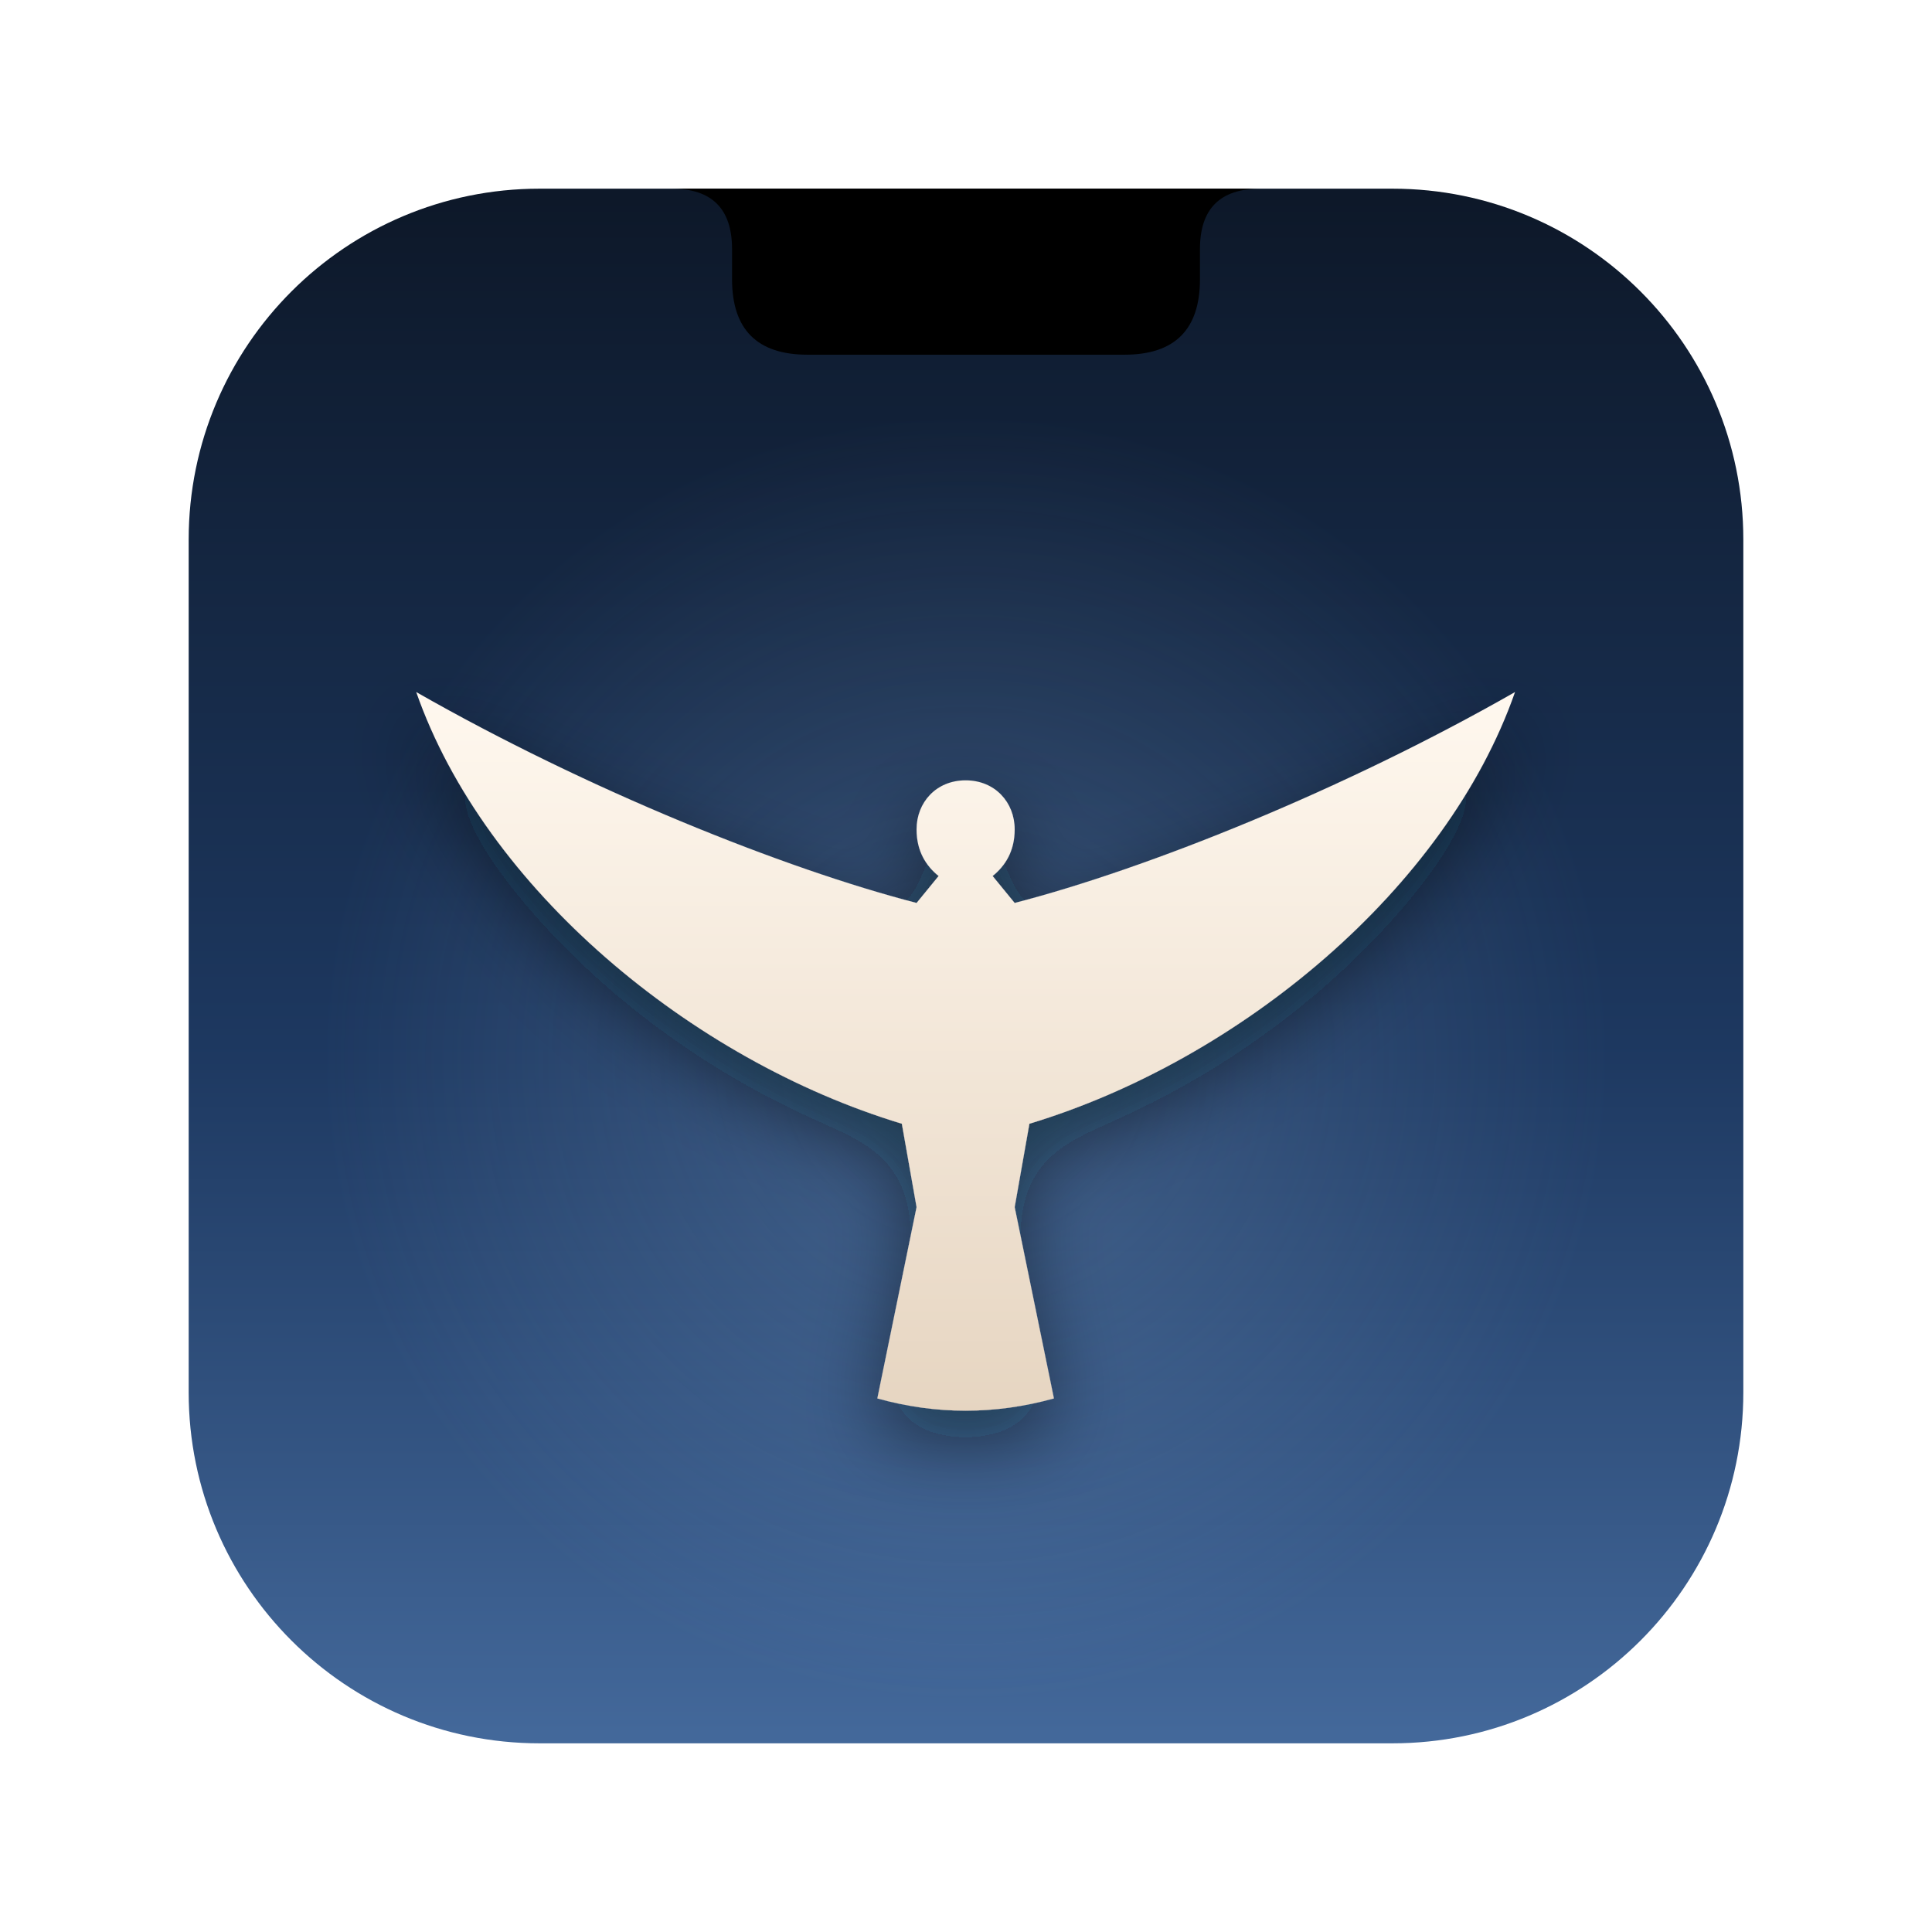
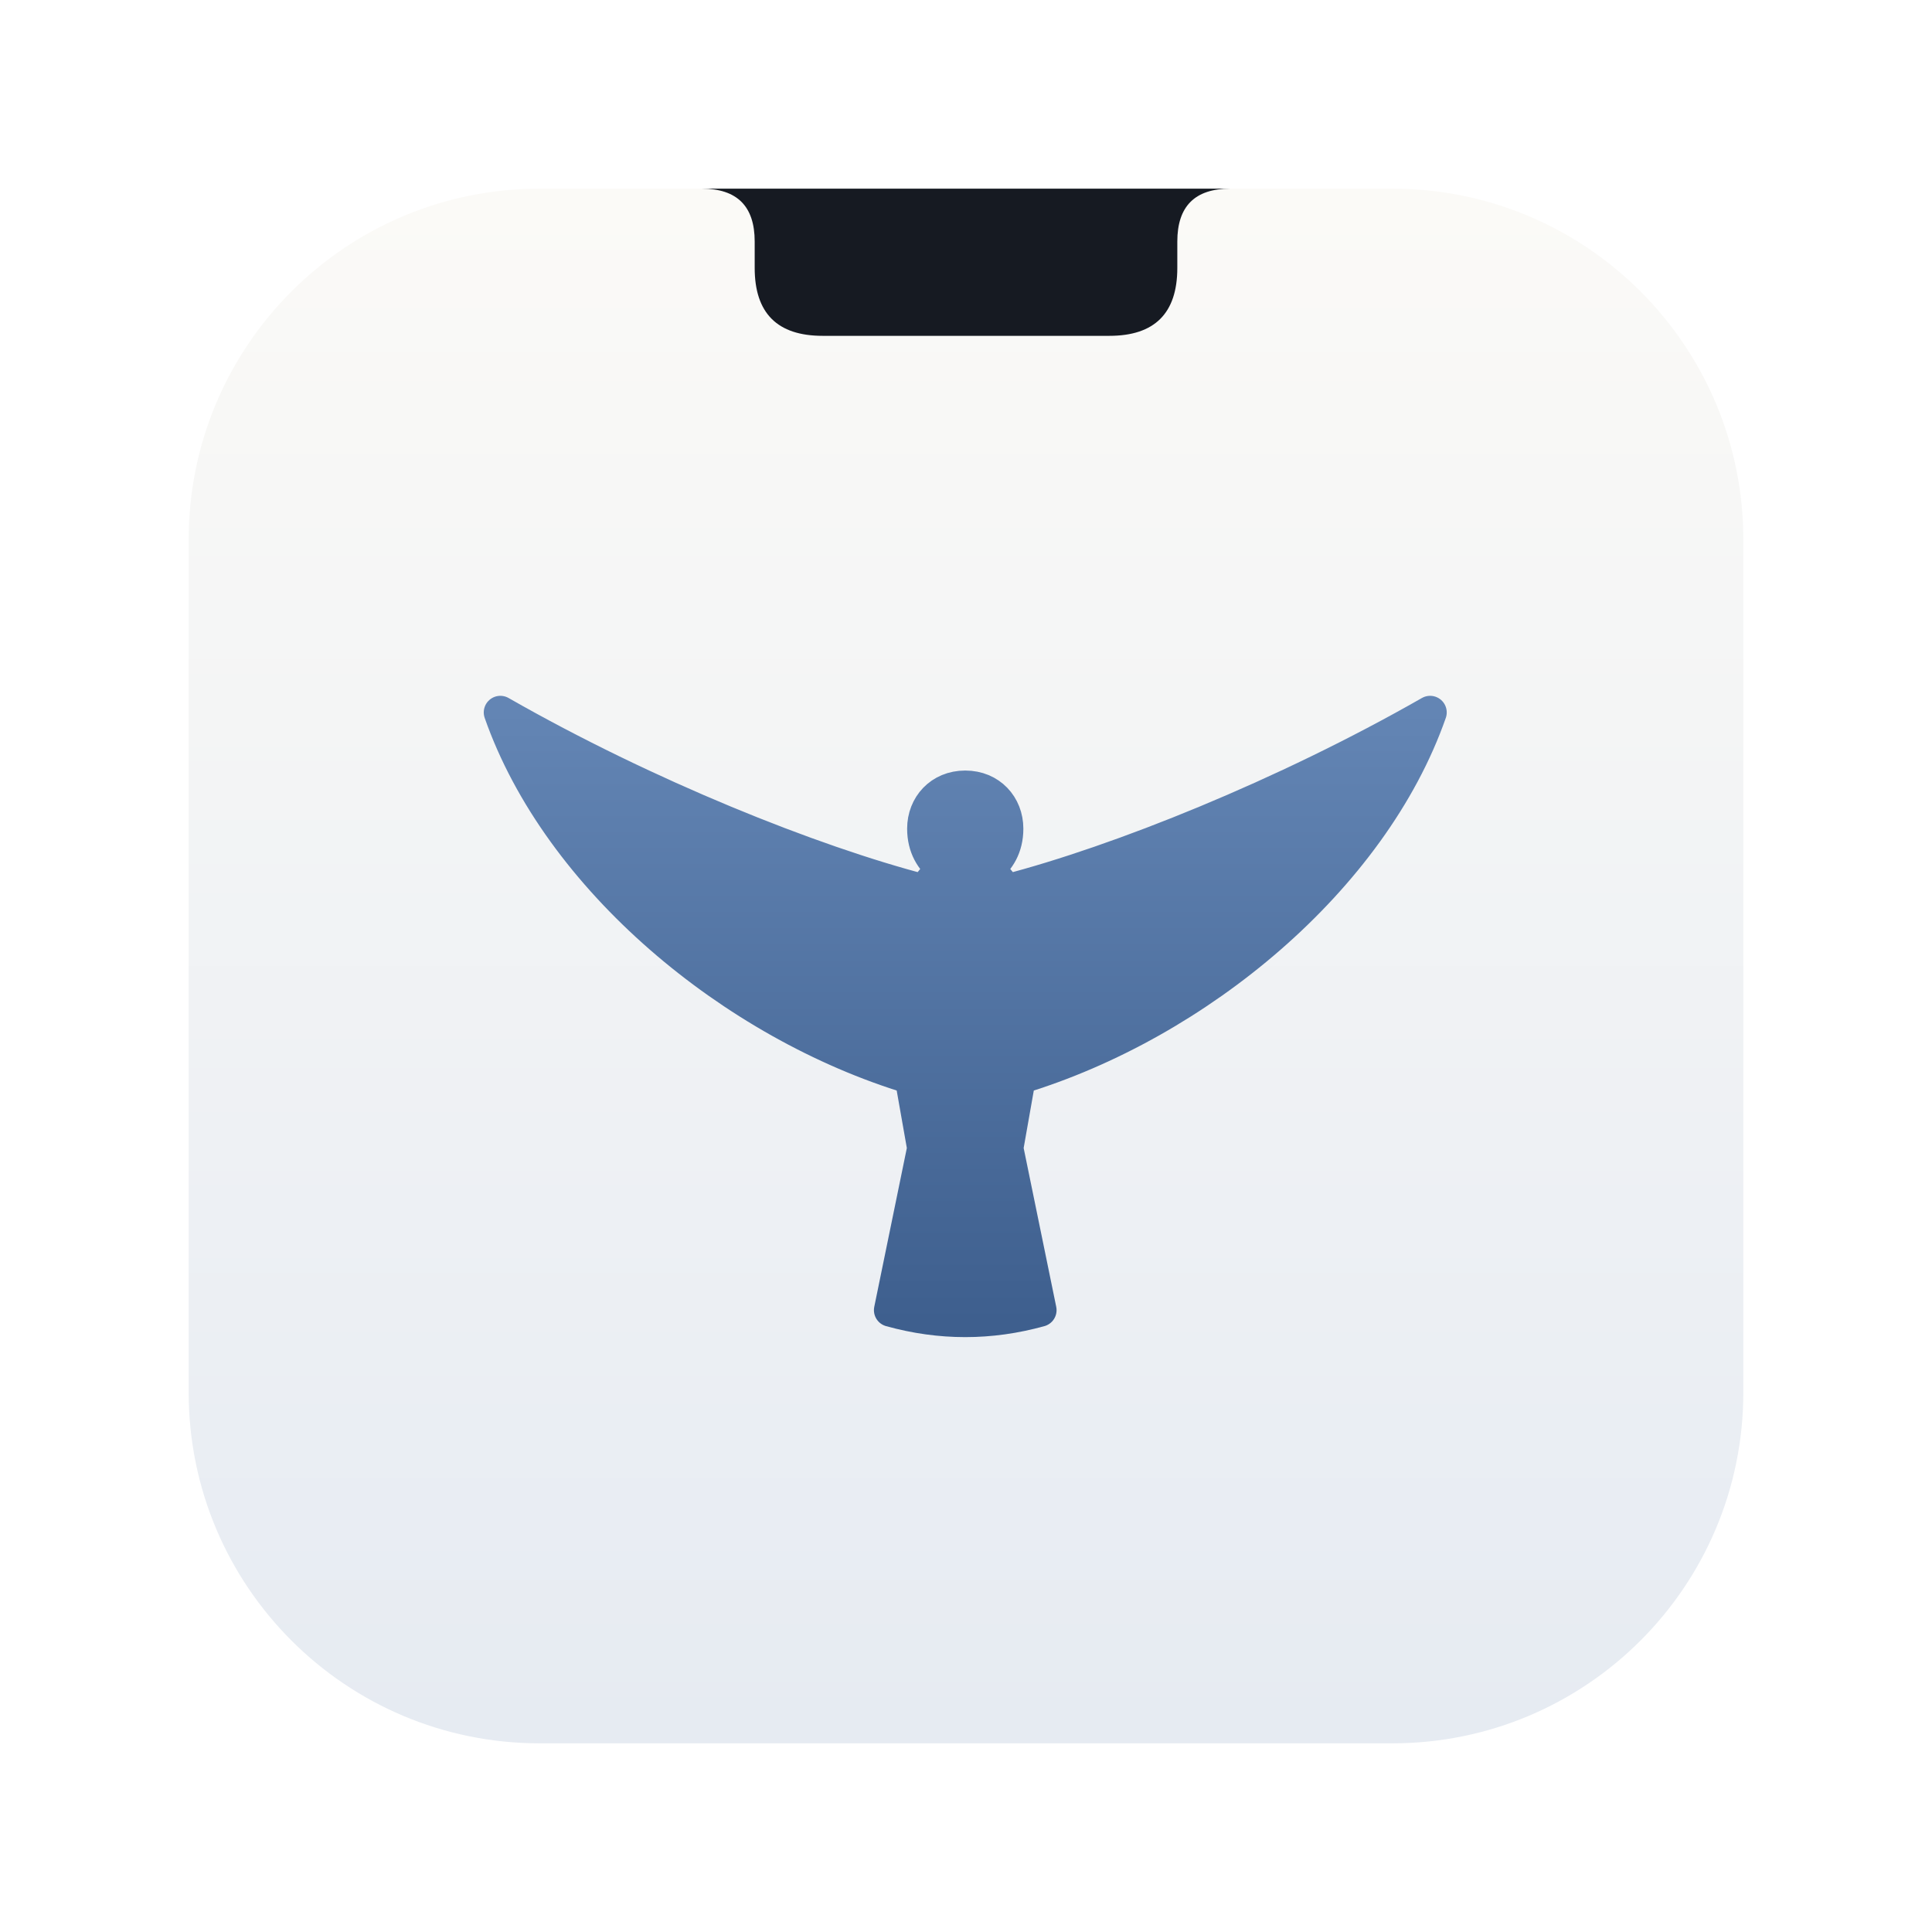
<svg xmlns="http://www.w3.org/2000/svg" viewBox="0 0 1024 1024">
  <defs>
-     <linearGradient id="sky" x1="0" y1="0" x2="0" y2="1">
-       <stop offset="0" stop-color="#0D1829" />
-       <stop offset="0.55" stop-color="#1D3860" />
-       <stop offset="1" stop-color="#43689A" />
+     <linearGradient id="paper" x1="0" y1="0" x2="0" y2="1">
+       <stop offset="0" stop-color="#FBFAF7" />
+       <stop offset="1" stop-color="#E6EBF2" />
    </linearGradient>
-     <linearGradient id="bird" x1="0" y1="0" x2="0" y2="1">
-       <stop offset="0" stop-color="#FFF8EF" />
-       <stop offset="1" stop-color="#E6D5C1" />
+     <linearGradient id="ink" x1="0" y1="0" x2="0" y2="1">
+       <stop offset="0" stop-color="#6385B4" />
+       <stop offset="1" stop-color="#3E5F8E" />
    </linearGradient>
-     <radialGradient id="glow" cx="0.5" cy="0.56" r="0.42">
-       <stop offset="0" stop-color="#8FB2DA" stop-opacity="0.28" />
-       <stop offset="1" stop-color="#8FB2DA" stop-opacity="0" />
-     </radialGradient>
    <clipPath id="tile">
      <rect x="100" y="100" width="824" height="824" rx="186" />
    </clipPath>
-     <filter id="lift" x="-20%" y="-20%" width="140%" height="140%">
-       <feDropShadow dx="0" dy="12" stdDeviation="16" flood-color="#040810" flood-opacity="0.5" />
-     </filter>
  </defs>
  <g clip-path="url(#tile)">
-     <rect x="100" y="100" width="824" height="824" fill="url(#sky)" />
-     <rect x="100" y="100" width="824" height="824" fill="url(#glow)" />
-     <path d="M356 100 Q 388 100 388 132 L 388 148 Q 388 188 428 188 L 596 188 Q 636 188 636 148 L 636 132 Q 636 100 668 100 Z" fill="#000000" />
+     <rect x="100" y="100" width="824" height="824" fill="url(#paper)" />
+     <path d="M372 100 Q 400 100 400 128 L 400 142 Q 400 178 436 178 L 588 178 Q 624 178 624 142 L 624 128 Q 624 100 652 100 Z" fill="#161A22" />
  </g>
-   <path transform="translate(179 216) scale(1.3)" filter="url(#lift)" fill="url(#bird)" d="M256 152 C 268 152 276 161 276 172 C 276 181 272 187 267 191 L 276 202 C 330 188 410 156 480 116 C 452 196 368 266 282 292 L 276 326 L 292 404 Q 256 414 220 404 L 236 326 L 230 292 C 144 266 60 196 32 116 C 102 156 182 188 236 202 L 245 191 C 240 187 236 181 236 172 C 236 161 244 152 256 152 Z" />
+   <path transform="translate(230 250) scale(1.1)" fill="url(#ink)" stroke="url(#ink)" stroke-width="16" stroke-linejoin="round" d="M256 152 C 268 152 276 161 276 172 C 276 181 272 187 267 191 L 276 202 C 330 188 410 156 480 116 C 452 196 368 266 282 292 L 276 326 L 292 404 Q 256 414 220 404 L 236 326 L 230 292 C 144 266 60 196 32 116 C 102 156 182 188 236 202 L 245 191 C 240 187 236 181 236 172 C 236 161 244 152 256 152 Z" />
</svg>
